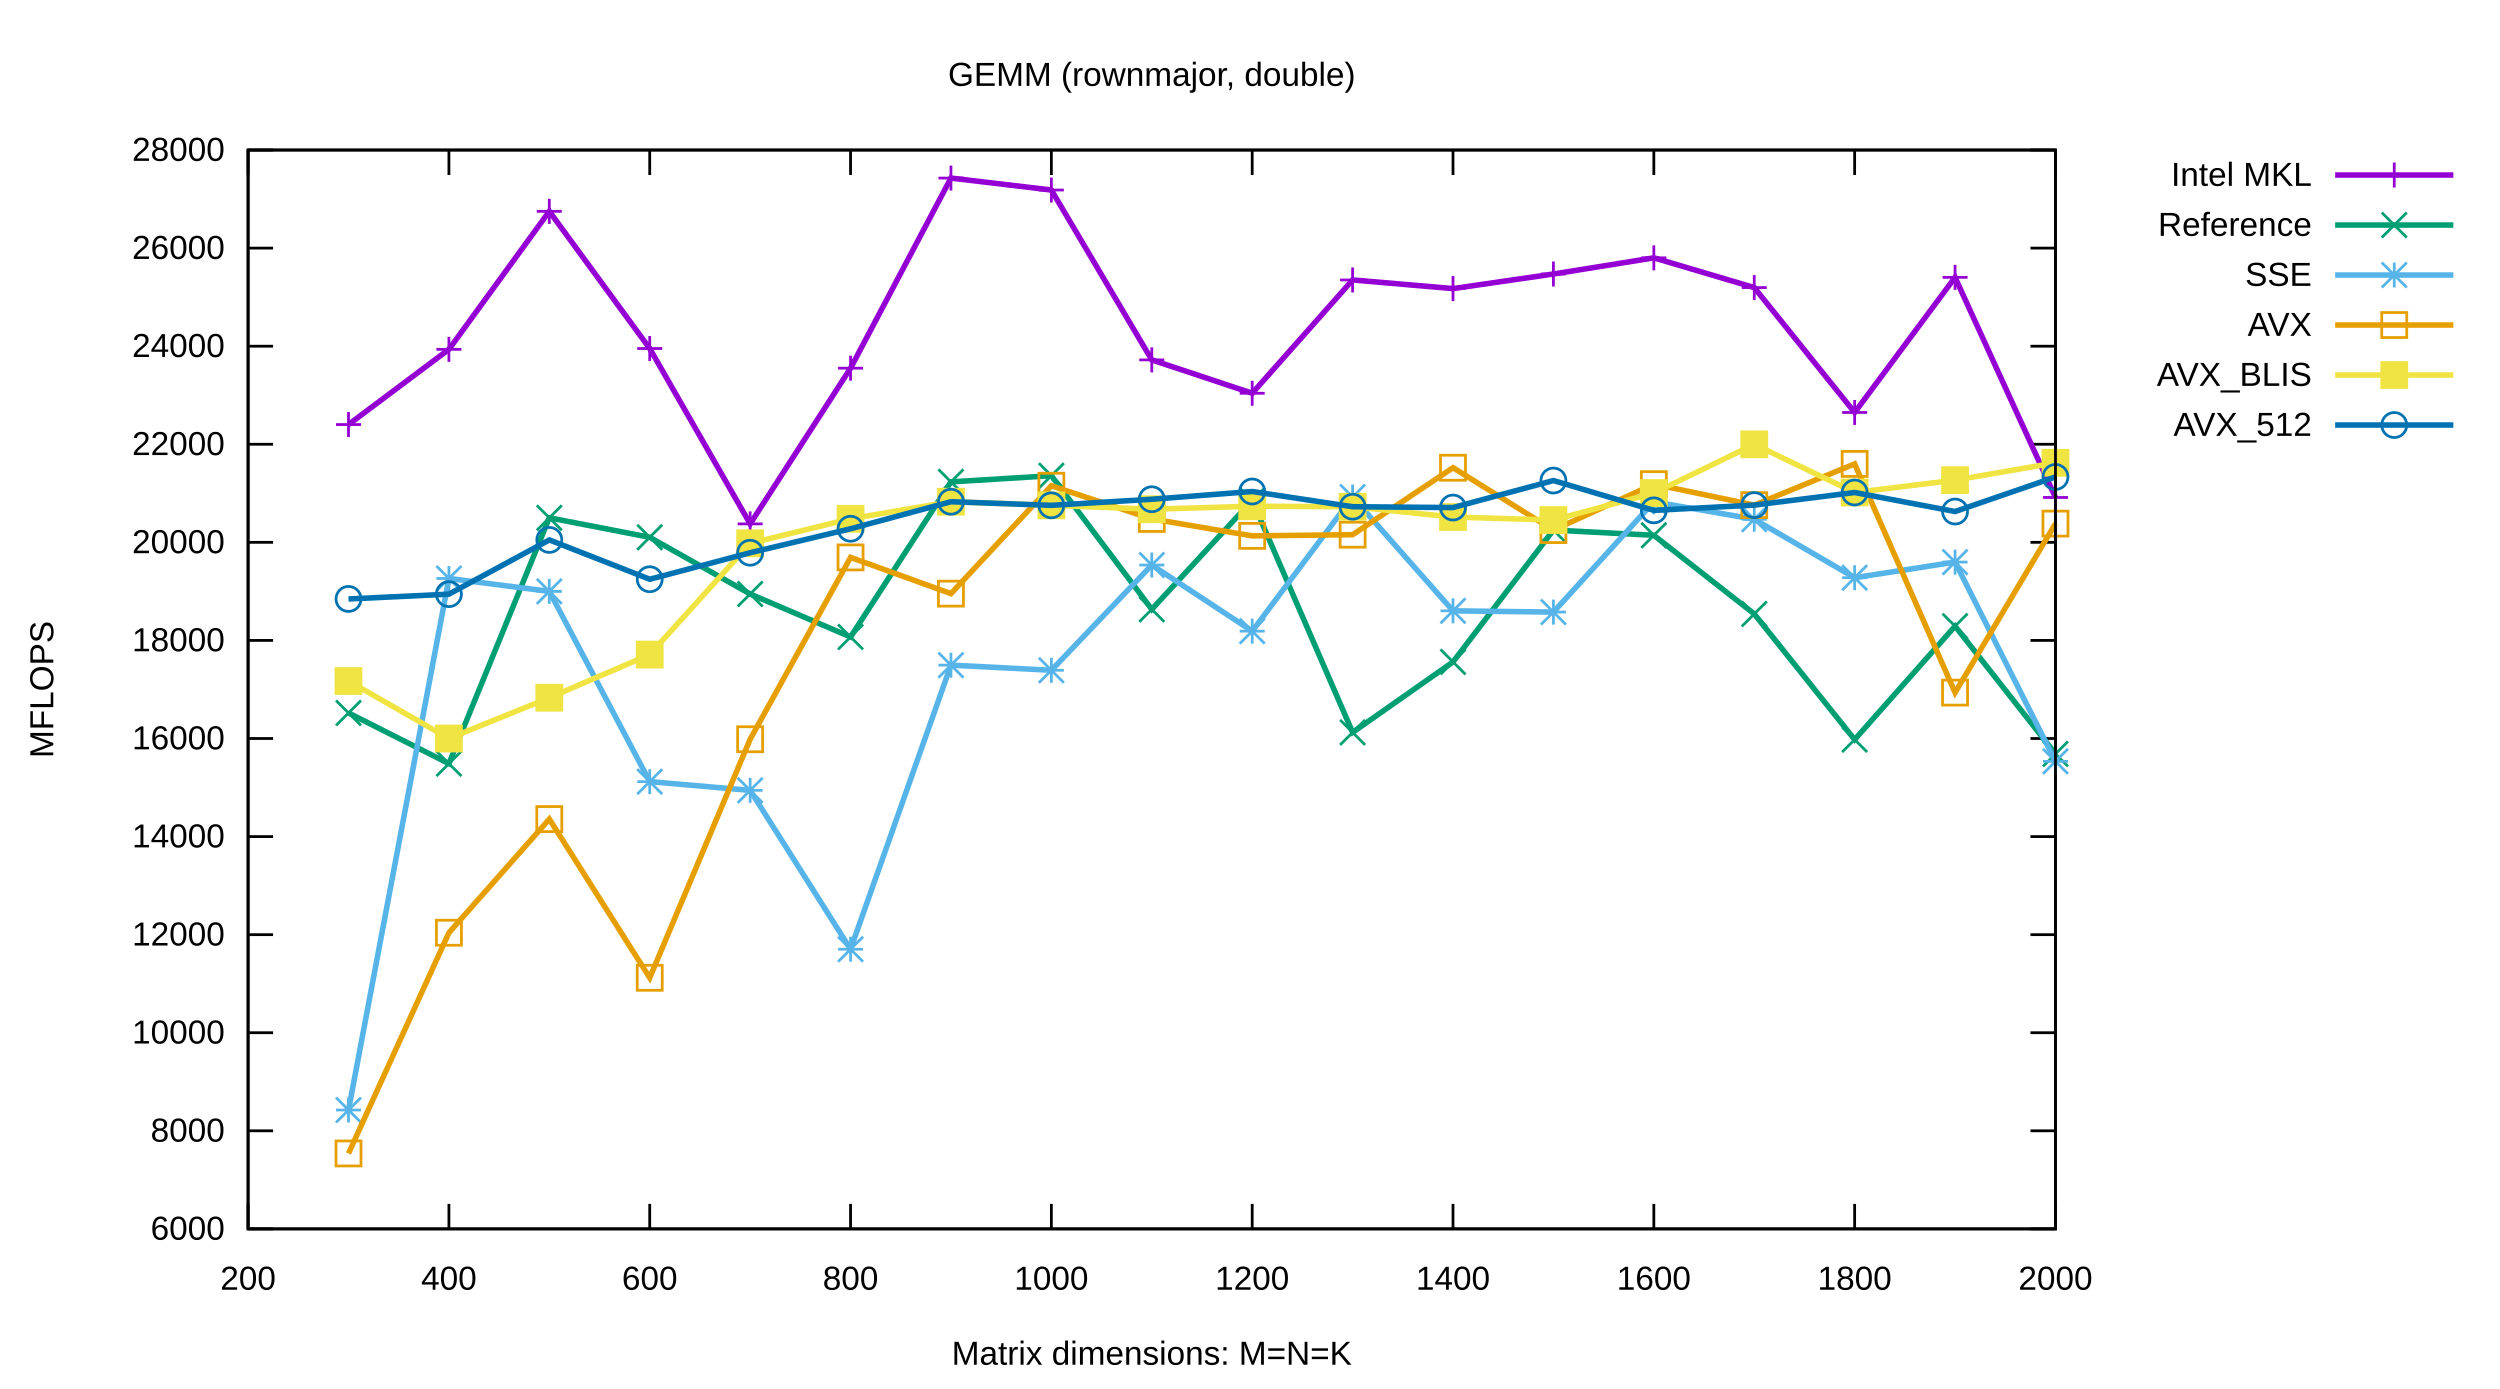
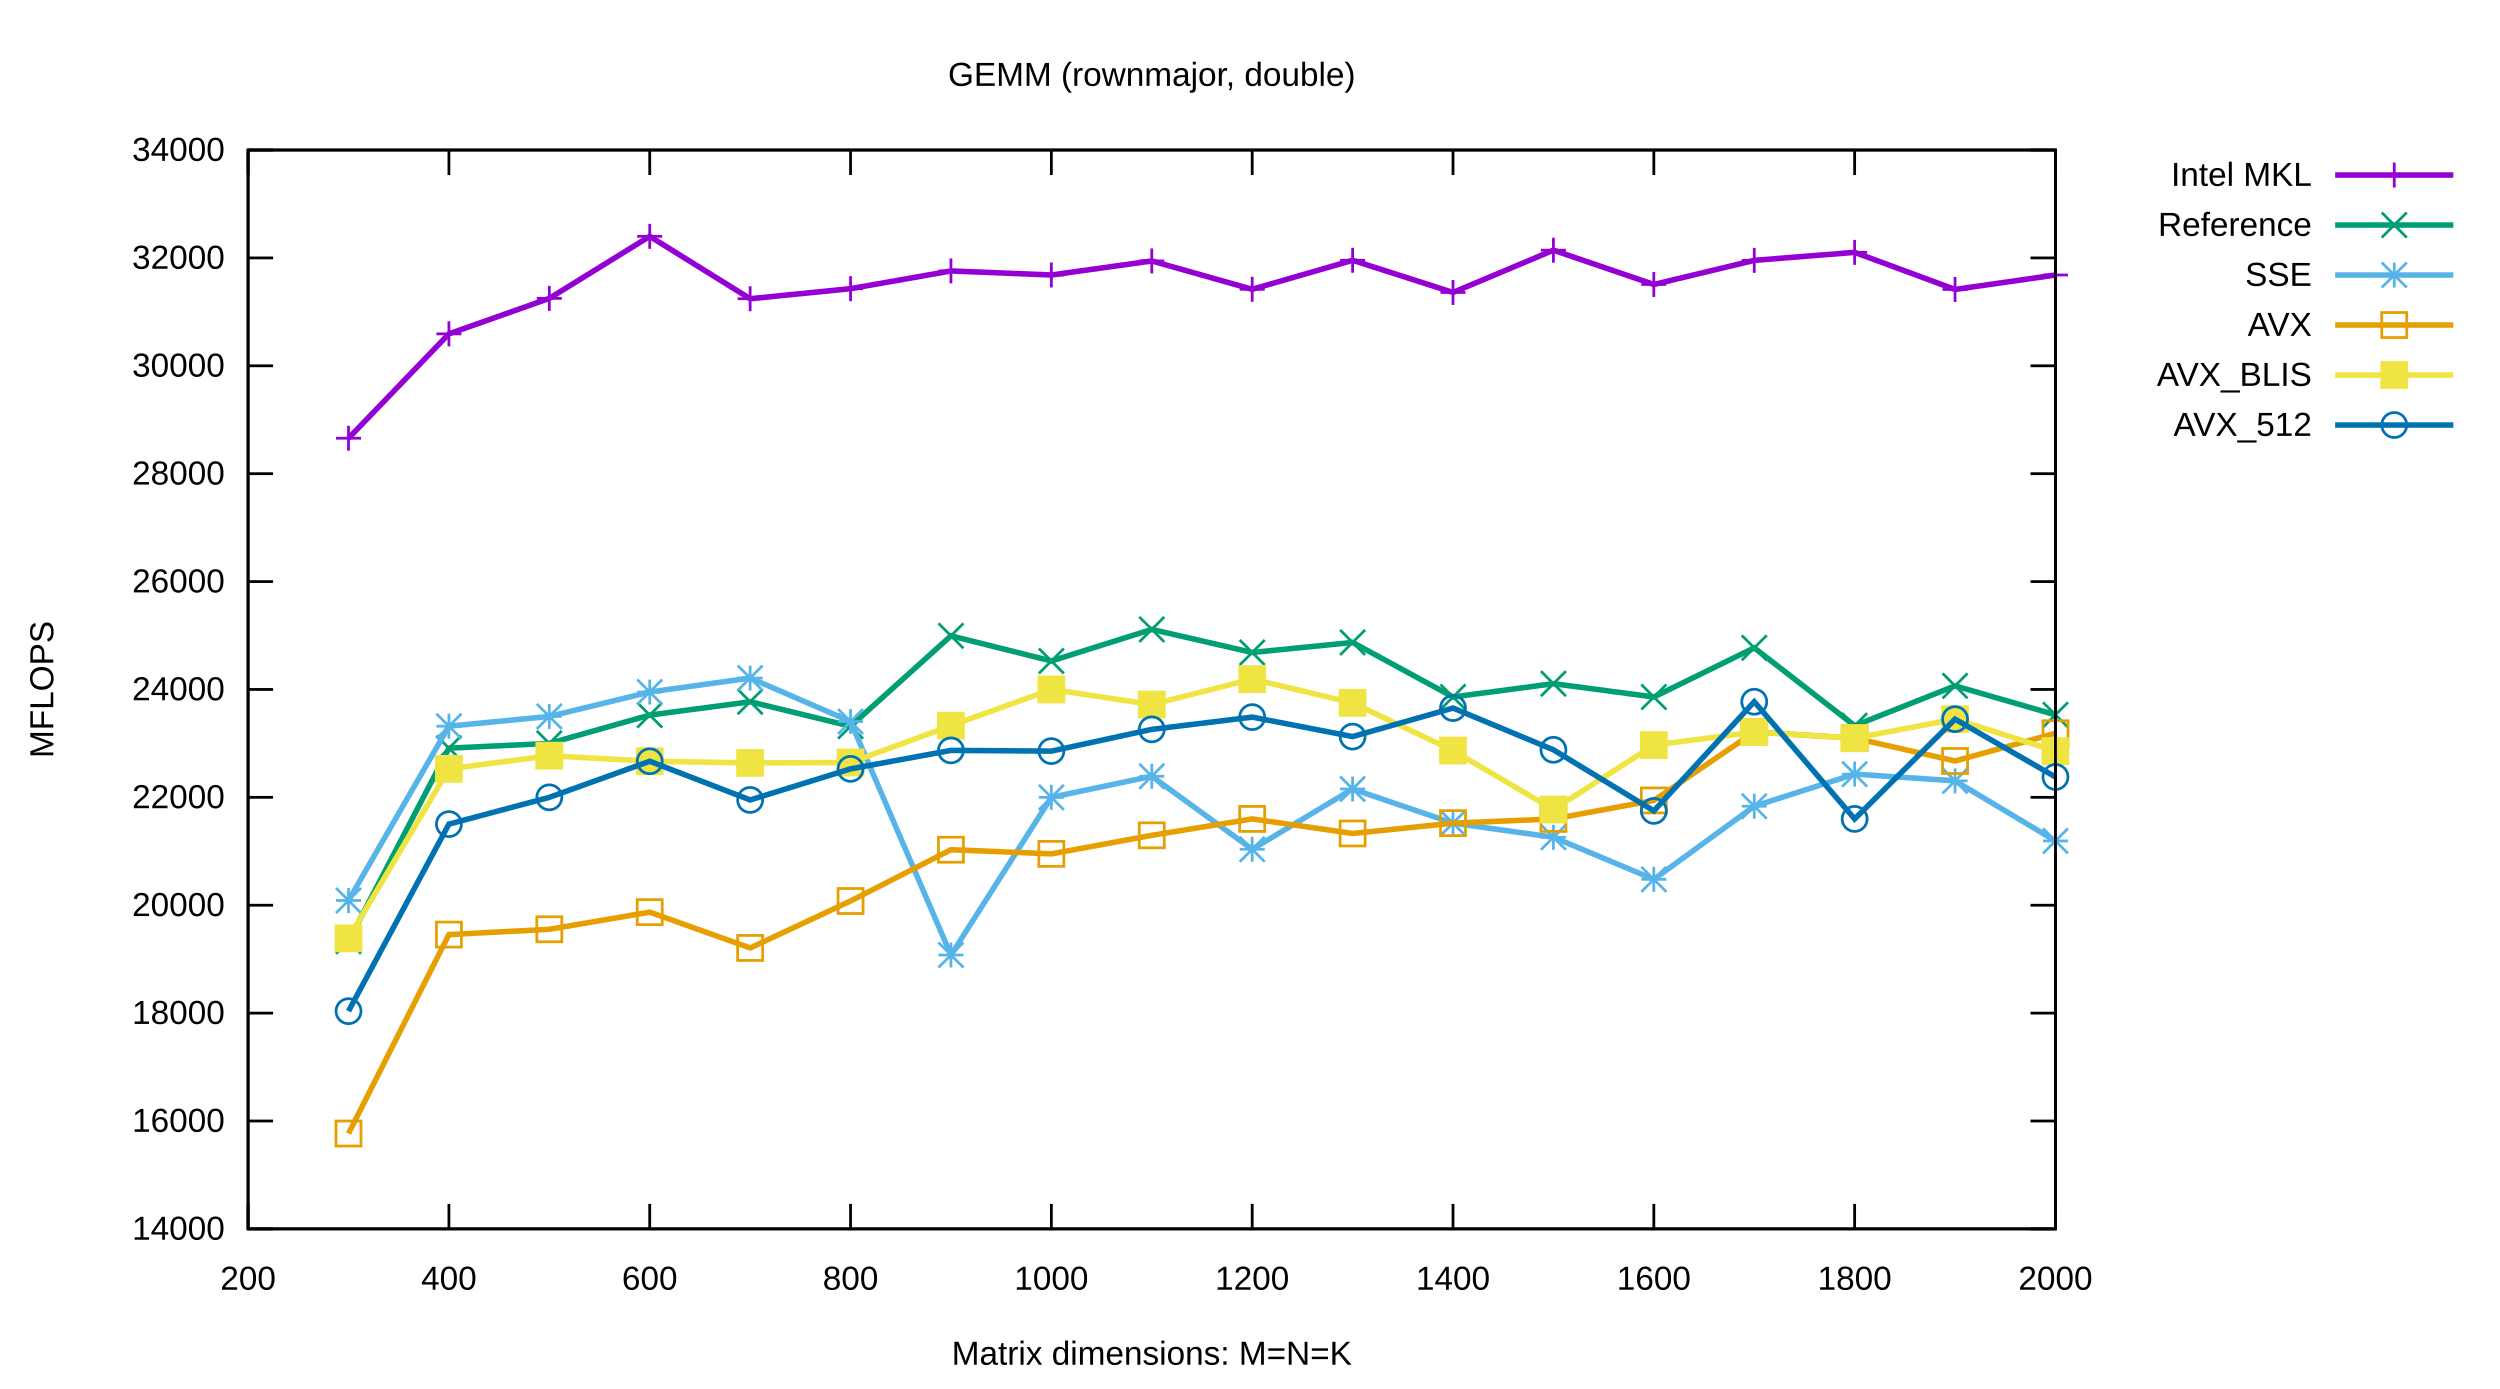
<svg xmlns="http://www.w3.org/2000/svg" xmlns:xlink="http://www.w3.org/1999/xlink" width="900" height="500" viewBox="0 0 900 500">
  <g id="gnuplot_canvas">
    <rect x="0" y="0" width="900" height="500" fill="none" />
    <defs>
      <circle id="gpDot" r="0.5" stroke-width="0.5" stroke="currentColor" />
      <path id="gpPt0" stroke-width="0.222" stroke="currentColor" d="M-1,0 h2 M0,-1 v2" />
      <path id="gpPt1" stroke-width="0.222" stroke="currentColor" d="M-1,-1 L1,1 M1,-1 L-1,1" />
      <path id="gpPt2" stroke-width="0.222" stroke="currentColor" d="M-1,0 L1,0 M0,-1 L0,1 M-1,-1 L1,1 M-1,1 L1,-1" />
      <rect id="gpPt3" stroke-width="0.222" stroke="currentColor" x="-1" y="-1" width="2" height="2" />
      <rect id="gpPt4" stroke-width="0.222" stroke="currentColor" fill="currentColor" x="-1" y="-1" width="2" height="2" />
      <circle id="gpPt5" stroke-width="0.222" stroke="currentColor" cx="0" cy="0" r="1" />
      <use xlink:href="#gpPt5" id="gpPt6" fill="currentColor" stroke="none" />
      <path id="gpPt7" stroke-width="0.222" stroke="currentColor" d="M0,-1.33 L-1.33,0.67 L1.33,0.67 z" />
      <use xlink:href="#gpPt7" id="gpPt8" fill="currentColor" stroke="none" />
      <use xlink:href="#gpPt7" id="gpPt9" stroke="currentColor" transform="rotate(180)" />
      <use xlink:href="#gpPt9" id="gpPt10" fill="currentColor" stroke="none" />
      <use xlink:href="#gpPt3" id="gpPt11" stroke="currentColor" transform="rotate(45)" />
      <use xlink:href="#gpPt11" id="gpPt12" fill="currentColor" stroke="none" />
      <path id="gpPt13" stroke-width="0.222" stroke="currentColor" d="M0,1.330 L1.265,0.411 L0.782,-1.067 L-0.782,-1.076 L-1.265,0.411 z" />
      <use xlink:href="#gpPt13" id="gpPt14" fill="currentColor" stroke="none" />
      <filter id="textbox" filterUnits="objectBoundingBox" x="0" y="0" height="1" width="1">
        <feFlood flood-color="white" flood-opacity="1" result="bgnd" />
        <feComposite in="SourceGraphic" in2="bgnd" operator="atop" />
      </filter>
      <filter id="greybox" filterUnits="objectBoundingBox" x="0" y="0" height="1" width="1">
        <feFlood flood-color="lightgrey" flood-opacity="1" result="grey" />
        <feComposite in="SourceGraphic" in2="grey" operator="atop" />
      </filter>
    </defs>
    <g fill="none" color="white" stroke="currentColor" stroke-width="1.00" stroke-linecap="butt" stroke-linejoin="miter">
</g>
    <g fill="none" color="black" stroke="currentColor" stroke-width="1.00" stroke-linecap="butt" stroke-linejoin="miter">
      <path stroke="black" d="M89.31,442.40 L98.31,442.40 M739.97,442.40 L730.97,442.40  " />
      <g transform="translate(80.92,446.30)" stroke="none" fill="black" font-family="Arial" font-size="12.00" text-anchor="end">
-         <text> 6000</text>
-       </g>
-     </g>
-     <g fill="none" color="black" stroke="currentColor" stroke-width="1.00" stroke-linecap="butt" stroke-linejoin="miter">
-       <path stroke="black" d="M89.31,407.09 L98.31,407.09 M739.97,407.09 L730.97,407.09  " />
-       <g transform="translate(80.92,410.99)" stroke="none" fill="black" font-family="Arial" font-size="12.00" text-anchor="end">
-         <text> 8000</text>
-       </g>
-     </g>
-     <g fill="none" color="black" stroke="currentColor" stroke-width="1.00" stroke-linecap="butt" stroke-linejoin="miter">
-       <path stroke="black" d="M89.31,371.78 L98.31,371.78 M739.97,371.78 L730.97,371.78  " />
-       <g transform="translate(80.92,375.68)" stroke="none" fill="black" font-family="Arial" font-size="12.00" text-anchor="end">
-         <text> 10000</text>
-       </g>
-     </g>
-     <g fill="none" color="black" stroke="currentColor" stroke-width="1.00" stroke-linecap="butt" stroke-linejoin="miter">
-       <path stroke="black" d="M89.31,336.48 L98.31,336.48 M739.97,336.48 L730.97,336.48  " />
-       <g transform="translate(80.92,340.38)" stroke="none" fill="black" font-family="Arial" font-size="12.00" text-anchor="end">
-         <text> 12000</text>
-       </g>
-     </g>
-     <g fill="none" color="black" stroke="currentColor" stroke-width="1.00" stroke-linecap="butt" stroke-linejoin="miter">
-       <path stroke="black" d="M89.31,301.17 L98.31,301.17 M739.97,301.17 L730.97,301.17  " />
-       <g transform="translate(80.92,305.07)" stroke="none" fill="black" font-family="Arial" font-size="12.00" text-anchor="end">
        <text> 14000</text>
      </g>
    </g>
    <g fill="none" color="black" stroke="currentColor" stroke-width="1.00" stroke-linecap="butt" stroke-linejoin="miter">
-       <path stroke="black" d="M89.31,265.86 L98.31,265.86 M739.97,265.86 L730.97,265.86  " />
-       <g transform="translate(80.92,269.76)" stroke="none" fill="black" font-family="Arial" font-size="12.00" text-anchor="end">
+       <path stroke="black" d="M89.31,403.56 L98.31,403.56 M739.97,403.56 L730.97,403.56  " />
+       <g transform="translate(80.92,407.46)" stroke="none" fill="black" font-family="Arial" font-size="12.00" text-anchor="end">
        <text> 16000</text>
      </g>
    </g>
    <g fill="none" color="black" stroke="currentColor" stroke-width="1.00" stroke-linecap="butt" stroke-linejoin="miter">
-       <path stroke="black" d="M89.31,230.55 L98.31,230.55 M739.97,230.55 L730.97,230.55  " />
-       <g transform="translate(80.92,234.45)" stroke="none" fill="black" font-family="Arial" font-size="12.00" text-anchor="end">
+       <path stroke="black" d="M89.31,364.72 L98.31,364.72 M739.97,364.72 L730.97,364.72  " />
+       <g transform="translate(80.92,368.62)" stroke="none" fill="black" font-family="Arial" font-size="12.00" text-anchor="end">
        <text> 18000</text>
      </g>
    </g>
    <g fill="none" color="black" stroke="currentColor" stroke-width="1.00" stroke-linecap="butt" stroke-linejoin="miter">
-       <path stroke="black" d="M89.31,195.24 L98.31,195.24 M739.97,195.24 L730.97,195.24  " />
-       <g transform="translate(80.92,199.14)" stroke="none" fill="black" font-family="Arial" font-size="12.00" text-anchor="end">
+       <path stroke="black" d="M89.31,325.88 L98.31,325.88 M739.97,325.88 L730.97,325.88  " />
+       <g transform="translate(80.92,329.78)" stroke="none" fill="black" font-family="Arial" font-size="12.00" text-anchor="end">
        <text> 20000</text>
      </g>
    </g>
    <g fill="none" color="black" stroke="currentColor" stroke-width="1.00" stroke-linecap="butt" stroke-linejoin="miter">
-       <path stroke="black" d="M89.31,159.93 L98.31,159.93 M739.97,159.93 L730.97,159.93  " />
-       <g transform="translate(80.92,163.83)" stroke="none" fill="black" font-family="Arial" font-size="12.00" text-anchor="end">
+       <path stroke="black" d="M89.31,287.04 L98.31,287.04 M739.97,287.04 L730.97,287.04  " />
+       <g transform="translate(80.92,290.94)" stroke="none" fill="black" font-family="Arial" font-size="12.00" text-anchor="end">
        <text> 22000</text>
      </g>
    </g>
    <g fill="none" color="black" stroke="currentColor" stroke-width="1.00" stroke-linecap="butt" stroke-linejoin="miter">
-       <path stroke="black" d="M89.31,124.63 L98.31,124.63 M739.97,124.63 L730.97,124.63  " />
-       <g transform="translate(80.92,128.53)" stroke="none" fill="black" font-family="Arial" font-size="12.00" text-anchor="end">
+       <path stroke="black" d="M89.31,248.20 L98.31,248.20 M739.97,248.20 L730.97,248.20  " />
+       <g transform="translate(80.92,252.10)" stroke="none" fill="black" font-family="Arial" font-size="12.00" text-anchor="end">
        <text> 24000</text>
      </g>
    </g>
    <g fill="none" color="black" stroke="currentColor" stroke-width="1.00" stroke-linecap="butt" stroke-linejoin="miter">
-       <path stroke="black" d="M89.31,89.32 L98.31,89.32 M739.97,89.32 L730.97,89.32  " />
-       <g transform="translate(80.92,93.22)" stroke="none" fill="black" font-family="Arial" font-size="12.00" text-anchor="end">
+       <path stroke="black" d="M89.31,209.37 L98.31,209.37 M739.97,209.37 L730.97,209.37  " />
+       <g transform="translate(80.92,213.27)" stroke="none" fill="black" font-family="Arial" font-size="12.00" text-anchor="end">
        <text> 26000</text>
+       </g>
+     </g>
+     <g fill="none" color="black" stroke="currentColor" stroke-width="1.00" stroke-linecap="butt" stroke-linejoin="miter">
+       <path stroke="black" d="M89.31,170.53 L98.31,170.53 M739.97,170.53 L730.97,170.53  " />
+       <g transform="translate(80.92,174.43)" stroke="none" fill="black" font-family="Arial" font-size="12.00" text-anchor="end">
+         <text> 28000</text>
+       </g>
+     </g>
+     <g fill="none" color="black" stroke="currentColor" stroke-width="1.00" stroke-linecap="butt" stroke-linejoin="miter">
+       <path stroke="black" d="M89.31,131.69 L98.31,131.69 M739.97,131.69 L730.97,131.69  " />
+       <g transform="translate(80.92,135.59)" stroke="none" fill="black" font-family="Arial" font-size="12.00" text-anchor="end">
+         <text> 30000</text>
+       </g>
+     </g>
+     <g fill="none" color="black" stroke="currentColor" stroke-width="1.00" stroke-linecap="butt" stroke-linejoin="miter">
+       <path stroke="black" d="M89.31,92.85 L98.31,92.85 M739.97,92.85 L730.97,92.85  " />
+       <g transform="translate(80.92,96.75)" stroke="none" fill="black" font-family="Arial" font-size="12.00" text-anchor="end">
+         <text> 32000</text>
      </g>
    </g>
    <g fill="none" color="black" stroke="currentColor" stroke-width="1.00" stroke-linecap="butt" stroke-linejoin="miter">
      <path stroke="black" d="M89.31,54.01 L98.31,54.01 M739.97,54.01 L730.97,54.01  " />
      <g transform="translate(80.92,57.91)" stroke="none" fill="black" font-family="Arial" font-size="12.00" text-anchor="end">
-         <text> 28000</text>
+         <text> 34000</text>
      </g>
    </g>
    <g fill="none" color="black" stroke="currentColor" stroke-width="1.00" stroke-linecap="butt" stroke-linejoin="miter">
      <path stroke="black" d="M89.31,442.40 L89.31,433.40 M89.31,54.01 L89.31,63.01  " />
      <g transform="translate(89.31,464.30)" stroke="none" fill="black" font-family="Arial" font-size="12.00" text-anchor="middle">
        <text> 200</text>
      </g>
    </g>
    <g fill="none" color="black" stroke="currentColor" stroke-width="1.00" stroke-linecap="butt" stroke-linejoin="miter">
      <path stroke="black" d="M161.61,442.40 L161.61,433.40 M161.61,54.01 L161.61,63.01  " />
      <g transform="translate(161.61,464.30)" stroke="none" fill="black" font-family="Arial" font-size="12.00" text-anchor="middle">
        <text> 400</text>
      </g>
    </g>
    <g fill="none" color="black" stroke="currentColor" stroke-width="1.00" stroke-linecap="butt" stroke-linejoin="miter">
      <path stroke="black" d="M233.90,442.40 L233.90,433.40 M233.90,54.01 L233.90,63.01  " />
      <g transform="translate(233.90,464.30)" stroke="none" fill="black" font-family="Arial" font-size="12.00" text-anchor="middle">
        <text> 600</text>
      </g>
    </g>
    <g fill="none" color="black" stroke="currentColor" stroke-width="1.00" stroke-linecap="butt" stroke-linejoin="miter">
      <path stroke="black" d="M306.20,442.40 L306.20,433.40 M306.20,54.01 L306.20,63.01  " />
      <g transform="translate(306.20,464.30)" stroke="none" fill="black" font-family="Arial" font-size="12.00" text-anchor="middle">
        <text> 800</text>
      </g>
    </g>
    <g fill="none" color="black" stroke="currentColor" stroke-width="1.00" stroke-linecap="butt" stroke-linejoin="miter">
      <path stroke="black" d="M378.49,442.40 L378.49,433.40 M378.49,54.01 L378.49,63.01  " />
      <g transform="translate(378.49,464.30)" stroke="none" fill="black" font-family="Arial" font-size="12.00" text-anchor="middle">
        <text> 1000</text>
      </g>
    </g>
    <g fill="none" color="black" stroke="currentColor" stroke-width="1.00" stroke-linecap="butt" stroke-linejoin="miter">
      <path stroke="black" d="M450.79,442.40 L450.79,433.40 M450.79,54.01 L450.79,63.01  " />
      <g transform="translate(450.79,464.30)" stroke="none" fill="black" font-family="Arial" font-size="12.00" text-anchor="middle">
        <text> 1200</text>
      </g>
    </g>
    <g fill="none" color="black" stroke="currentColor" stroke-width="1.00" stroke-linecap="butt" stroke-linejoin="miter">
      <path stroke="black" d="M523.08,442.40 L523.08,433.40 M523.08,54.01 L523.08,63.01  " />
      <g transform="translate(523.08,464.30)" stroke="none" fill="black" font-family="Arial" font-size="12.00" text-anchor="middle">
        <text> 1400</text>
      </g>
    </g>
    <g fill="none" color="black" stroke="currentColor" stroke-width="1.00" stroke-linecap="butt" stroke-linejoin="miter">
      <path stroke="black" d="M595.38,442.40 L595.38,433.40 M595.38,54.01 L595.38,63.01  " />
      <g transform="translate(595.38,464.30)" stroke="none" fill="black" font-family="Arial" font-size="12.00" text-anchor="middle">
        <text> 1600</text>
      </g>
    </g>
    <g fill="none" color="black" stroke="currentColor" stroke-width="1.00" stroke-linecap="butt" stroke-linejoin="miter">
      <path stroke="black" d="M667.67,442.40 L667.67,433.40 M667.67,54.01 L667.67,63.01  " />
      <g transform="translate(667.67,464.30)" stroke="none" fill="black" font-family="Arial" font-size="12.00" text-anchor="middle">
        <text> 1800</text>
      </g>
    </g>
    <g fill="none" color="black" stroke="currentColor" stroke-width="1.00" stroke-linecap="butt" stroke-linejoin="miter">
      <path stroke="black" d="M739.97,442.40 L739.97,433.40 M739.97,54.01 L739.97,63.01  " />
      <g transform="translate(739.97,464.30)" stroke="none" fill="black" font-family="Arial" font-size="12.00" text-anchor="middle">
        <text> 2000</text>
      </g>
    </g>
    <g fill="none" color="black" stroke="currentColor" stroke-width="1.00" stroke-linecap="butt" stroke-linejoin="miter">
</g>
    <g fill="none" color="black" stroke="currentColor" stroke-width="1.00" stroke-linecap="butt" stroke-linejoin="miter">
      <path stroke="black" d="M89.31,54.01 L89.31,442.40 L739.97,442.40 L739.97,54.01 L89.31,54.01 Z  " />
    </g>
    <g fill="none" color="black" stroke="currentColor" stroke-width="1.00" stroke-linecap="butt" stroke-linejoin="miter">
      <g transform="translate(19.18,248.21) rotate(270)" stroke="none" fill="black" font-family="Arial" font-size="12.00" text-anchor="middle">
        <text>MFLOPS</text>
      </g>
    </g>
    <g fill="none" color="black" stroke="currentColor" stroke-width="1.00" stroke-linecap="butt" stroke-linejoin="miter">
      <g transform="translate(414.64,491.30)" stroke="none" fill="black" font-family="Arial" font-size="12.00" text-anchor="middle">
        <text>Matrix dimensions: M=N=K</text>
      </g>
    </g>
    <g fill="none" color="black" stroke="currentColor" stroke-width="1.00" stroke-linecap="butt" stroke-linejoin="miter">
</g>
    <g id="gnuplot_plot_1">
      <g fill="none" color="white" stroke="currentColor" stroke-width="2.00" stroke-linecap="butt" stroke-linejoin="miter">
</g>
      <g fill="none" color="black" stroke="currentColor" stroke-width="2.00" stroke-linecap="butt" stroke-linejoin="miter">
        <g transform="translate(832.26,66.91)" stroke="none" fill="black" font-family="Arial" font-size="12.00" text-anchor="end">
          <text>Intel MKL</text>
        </g>
      </g>
      <g fill="none" color="black" stroke="currentColor" stroke-width="2.00" stroke-linecap="butt" stroke-linejoin="miter">
-         <path stroke="rgb(148,   0, 211)" d="M840.65,63.01 L883.21,63.01 M125.46,152.84 L161.61,125.76 L197.75,76.08 L233.90,125.47 L270.05,188.60 L306.20,132.54   L342.34,64.11 L378.49,68.41 L414.64,129.56 L450.79,141.57 L486.94,100.79 L523.08,103.89 L559.23,98.64 L595.38,92.82   L631.53,103.53 L667.67,148.49 L703.82,99.85 L739.97,179.09  " />
-         <use xlink:href="#gpPt0" transform="translate(125.46,152.84) scale(4.50)" color="rgb(148,   0, 211)" />
-         <use xlink:href="#gpPt0" transform="translate(161.61,125.76) scale(4.50)" color="rgb(148,   0, 211)" />
-         <use xlink:href="#gpPt0" transform="translate(197.75,76.08) scale(4.50)" color="rgb(148,   0, 211)" />
-         <use xlink:href="#gpPt0" transform="translate(233.90,125.47) scale(4.50)" color="rgb(148,   0, 211)" />
-         <use xlink:href="#gpPt0" transform="translate(270.05,188.60) scale(4.50)" color="rgb(148,   0, 211)" />
-         <use xlink:href="#gpPt0" transform="translate(306.20,132.54) scale(4.50)" color="rgb(148,   0, 211)" />
-         <use xlink:href="#gpPt0" transform="translate(342.34,64.11) scale(4.50)" color="rgb(148,   0, 211)" />
-         <use xlink:href="#gpPt0" transform="translate(378.49,68.41) scale(4.50)" color="rgb(148,   0, 211)" />
-         <use xlink:href="#gpPt0" transform="translate(414.64,129.56) scale(4.50)" color="rgb(148,   0, 211)" />
-         <use xlink:href="#gpPt0" transform="translate(450.79,141.57) scale(4.50)" color="rgb(148,   0, 211)" />
-         <use xlink:href="#gpPt0" transform="translate(486.94,100.79) scale(4.50)" color="rgb(148,   0, 211)" />
-         <use xlink:href="#gpPt0" transform="translate(523.08,103.89) scale(4.50)" color="rgb(148,   0, 211)" />
-         <use xlink:href="#gpPt0" transform="translate(559.23,98.64) scale(4.50)" color="rgb(148,   0, 211)" />
-         <use xlink:href="#gpPt0" transform="translate(595.38,92.82) scale(4.50)" color="rgb(148,   0, 211)" />
-         <use xlink:href="#gpPt0" transform="translate(631.53,103.53) scale(4.50)" color="rgb(148,   0, 211)" />
-         <use xlink:href="#gpPt0" transform="translate(667.67,148.49) scale(4.50)" color="rgb(148,   0, 211)" />
-         <use xlink:href="#gpPt0" transform="translate(703.82,99.85) scale(4.50)" color="rgb(148,   0, 211)" />
-         <use xlink:href="#gpPt0" transform="translate(739.97,179.09) scale(4.50)" color="rgb(148,   0, 211)" />
+         <path stroke="rgb(148,   0, 211)" d="M840.65,63.01 L883.21,63.01 M125.46,157.76 L161.61,120.19 L197.75,107.41 L233.90,85.08 L270.05,107.54 L306.20,103.92   L342.34,97.54 L378.49,99.00 L414.64,93.94 L450.79,104.15 L486.94,93.70 L523.08,105.28 L559.23,90.07 L595.38,102.41   L631.53,93.73 L667.67,90.85 L703.82,104.20 L739.97,99.00  " />
+         <use xlink:href="#gpPt0" transform="translate(125.46,157.76) scale(4.50)" color="rgb(148,   0, 211)" />
+         <use xlink:href="#gpPt0" transform="translate(161.61,120.19) scale(4.50)" color="rgb(148,   0, 211)" />
+         <use xlink:href="#gpPt0" transform="translate(197.75,107.41) scale(4.50)" color="rgb(148,   0, 211)" />
+         <use xlink:href="#gpPt0" transform="translate(233.90,85.08) scale(4.50)" color="rgb(148,   0, 211)" />
+         <use xlink:href="#gpPt0" transform="translate(270.05,107.54) scale(4.50)" color="rgb(148,   0, 211)" />
+         <use xlink:href="#gpPt0" transform="translate(306.20,103.92) scale(4.50)" color="rgb(148,   0, 211)" />
+         <use xlink:href="#gpPt0" transform="translate(342.34,97.54) scale(4.50)" color="rgb(148,   0, 211)" />
+         <use xlink:href="#gpPt0" transform="translate(378.49,99.00) scale(4.50)" color="rgb(148,   0, 211)" />
+         <use xlink:href="#gpPt0" transform="translate(414.64,93.94) scale(4.50)" color="rgb(148,   0, 211)" />
+         <use xlink:href="#gpPt0" transform="translate(450.79,104.15) scale(4.50)" color="rgb(148,   0, 211)" />
+         <use xlink:href="#gpPt0" transform="translate(486.94,93.70) scale(4.50)" color="rgb(148,   0, 211)" />
+         <use xlink:href="#gpPt0" transform="translate(523.08,105.28) scale(4.50)" color="rgb(148,   0, 211)" />
+         <use xlink:href="#gpPt0" transform="translate(559.23,90.07) scale(4.50)" color="rgb(148,   0, 211)" />
+         <use xlink:href="#gpPt0" transform="translate(595.38,102.41) scale(4.50)" color="rgb(148,   0, 211)" />
+         <use xlink:href="#gpPt0" transform="translate(631.53,93.73) scale(4.50)" color="rgb(148,   0, 211)" />
+         <use xlink:href="#gpPt0" transform="translate(667.67,90.85) scale(4.50)" color="rgb(148,   0, 211)" />
+         <use xlink:href="#gpPt0" transform="translate(703.82,104.20) scale(4.50)" color="rgb(148,   0, 211)" />
+         <use xlink:href="#gpPt0" transform="translate(739.97,99.00) scale(4.50)" color="rgb(148,   0, 211)" />
        <use xlink:href="#gpPt0" transform="translate(861.93,63.01) scale(4.50)" color="rgb(148,   0, 211)" />
      </g>
    </g>
    <g id="gnuplot_plot_2">
      <g fill="none" color="black" stroke="currentColor" stroke-width="2.00" stroke-linecap="butt" stroke-linejoin="miter">
        <g transform="translate(832.26,84.91)" stroke="none" fill="black" font-family="Arial" font-size="12.00" text-anchor="end">
          <text>Reference</text>
        </g>
      </g>
      <g fill="none" color="black" stroke="currentColor" stroke-width="2.00" stroke-linecap="butt" stroke-linejoin="miter">
-         <path stroke="rgb(  0, 158, 115)" d="M840.65,81.01 L883.21,81.01 M125.46,256.67 L161.61,274.90 L197.75,186.42 L233.90,193.42 L270.05,213.84 L306.20,229.30   L342.34,173.48 L378.49,171.25 L414.64,219.36 L450.79,180.15 L486.94,263.66 L523.08,238.29 L559.23,190.83 L595.38,192.70   L631.53,221.02 L667.67,266.25 L703.82,225.42 L739.97,271.40  " />
-         <use xlink:href="#gpPt1" transform="translate(125.46,256.67) scale(4.50)" color="rgb(  0, 158, 115)" />
-         <use xlink:href="#gpPt1" transform="translate(161.61,274.90) scale(4.50)" color="rgb(  0, 158, 115)" />
-         <use xlink:href="#gpPt1" transform="translate(197.75,186.42) scale(4.50)" color="rgb(  0, 158, 115)" />
-         <use xlink:href="#gpPt1" transform="translate(233.90,193.42) scale(4.50)" color="rgb(  0, 158, 115)" />
-         <use xlink:href="#gpPt1" transform="translate(270.05,213.84) scale(4.50)" color="rgb(  0, 158, 115)" />
-         <use xlink:href="#gpPt1" transform="translate(306.20,229.30) scale(4.50)" color="rgb(  0, 158, 115)" />
-         <use xlink:href="#gpPt1" transform="translate(342.34,173.48) scale(4.50)" color="rgb(  0, 158, 115)" />
-         <use xlink:href="#gpPt1" transform="translate(378.49,171.25) scale(4.50)" color="rgb(  0, 158, 115)" />
-         <use xlink:href="#gpPt1" transform="translate(414.64,219.36) scale(4.50)" color="rgb(  0, 158, 115)" />
-         <use xlink:href="#gpPt1" transform="translate(450.79,180.15) scale(4.50)" color="rgb(  0, 158, 115)" />
-         <use xlink:href="#gpPt1" transform="translate(486.94,263.66) scale(4.50)" color="rgb(  0, 158, 115)" />
-         <use xlink:href="#gpPt1" transform="translate(523.08,238.29) scale(4.50)" color="rgb(  0, 158, 115)" />
-         <use xlink:href="#gpPt1" transform="translate(559.23,190.83) scale(4.50)" color="rgb(  0, 158, 115)" />
-         <use xlink:href="#gpPt1" transform="translate(595.38,192.70) scale(4.50)" color="rgb(  0, 158, 115)" />
-         <use xlink:href="#gpPt1" transform="translate(631.53,221.02) scale(4.50)" color="rgb(  0, 158, 115)" />
-         <use xlink:href="#gpPt1" transform="translate(667.67,266.25) scale(4.50)" color="rgb(  0, 158, 115)" />
-         <use xlink:href="#gpPt1" transform="translate(703.82,225.42) scale(4.50)" color="rgb(  0, 158, 115)" />
-         <use xlink:href="#gpPt1" transform="translate(739.97,271.40) scale(4.50)" color="rgb(  0, 158, 115)" />
+         <path stroke="rgb(  0, 158, 115)" d="M840.65,81.01 L883.21,81.01 M125.46,338.86 L161.61,269.33 L197.75,267.62 L233.90,257.43 L270.05,252.63 L306.20,261.43   L342.34,228.90 L378.49,237.95 L414.64,226.59 L450.79,234.89 L486.94,231.28 L523.08,250.91 L559.23,246.12 L595.38,250.92   L631.53,233.22 L667.67,261.25 L703.82,246.91 L739.97,257.34  " />
+         <use xlink:href="#gpPt1" transform="translate(125.46,338.86) scale(4.50)" color="rgb(  0, 158, 115)" />
+         <use xlink:href="#gpPt1" transform="translate(161.61,269.33) scale(4.50)" color="rgb(  0, 158, 115)" />
+         <use xlink:href="#gpPt1" transform="translate(197.75,267.62) scale(4.50)" color="rgb(  0, 158, 115)" />
+         <use xlink:href="#gpPt1" transform="translate(233.90,257.43) scale(4.50)" color="rgb(  0, 158, 115)" />
+         <use xlink:href="#gpPt1" transform="translate(270.05,252.63) scale(4.50)" color="rgb(  0, 158, 115)" />
+         <use xlink:href="#gpPt1" transform="translate(306.20,261.43) scale(4.50)" color="rgb(  0, 158, 115)" />
+         <use xlink:href="#gpPt1" transform="translate(342.34,228.90) scale(4.50)" color="rgb(  0, 158, 115)" />
+         <use xlink:href="#gpPt1" transform="translate(378.49,237.95) scale(4.50)" color="rgb(  0, 158, 115)" />
+         <use xlink:href="#gpPt1" transform="translate(414.64,226.59) scale(4.50)" color="rgb(  0, 158, 115)" />
+         <use xlink:href="#gpPt1" transform="translate(450.79,234.89) scale(4.50)" color="rgb(  0, 158, 115)" />
+         <use xlink:href="#gpPt1" transform="translate(486.94,231.28) scale(4.50)" color="rgb(  0, 158, 115)" />
+         <use xlink:href="#gpPt1" transform="translate(523.08,250.91) scale(4.50)" color="rgb(  0, 158, 115)" />
+         <use xlink:href="#gpPt1" transform="translate(559.23,246.12) scale(4.50)" color="rgb(  0, 158, 115)" />
+         <use xlink:href="#gpPt1" transform="translate(595.38,250.92) scale(4.50)" color="rgb(  0, 158, 115)" />
+         <use xlink:href="#gpPt1" transform="translate(631.53,233.22) scale(4.50)" color="rgb(  0, 158, 115)" />
+         <use xlink:href="#gpPt1" transform="translate(667.67,261.25) scale(4.50)" color="rgb(  0, 158, 115)" />
+         <use xlink:href="#gpPt1" transform="translate(703.82,246.91) scale(4.50)" color="rgb(  0, 158, 115)" />
+         <use xlink:href="#gpPt1" transform="translate(739.97,257.34) scale(4.50)" color="rgb(  0, 158, 115)" />
        <use xlink:href="#gpPt1" transform="translate(861.93,81.01) scale(4.50)" color="rgb(  0, 158, 115)" />
      </g>
    </g>
    <g id="gnuplot_plot_3">
      <g fill="none" color="black" stroke="currentColor" stroke-width="2.00" stroke-linecap="butt" stroke-linejoin="miter">
        <g transform="translate(832.26,102.91)" stroke="none" fill="black" font-family="Arial" font-size="12.00" text-anchor="end">
          <text>SSE</text>
        </g>
      </g>
      <g fill="none" color="black" stroke="currentColor" stroke-width="2.00" stroke-linecap="butt" stroke-linejoin="miter">
-         <path stroke="rgb( 86, 180, 233)" d="M840.65,99.01 L883.21,99.01 M125.46,399.61 L161.61,208.25 L197.75,212.90 L233.90,281.39 L270.05,284.53 L306.20,341.72   L342.34,239.45 L378.49,241.30 L414.64,203.41 L450.79,227.21 L486.94,178.93 L523.08,219.90 L559.23,220.35 L595.38,180.64   L631.53,186.93 L667.67,207.97 L703.82,202.35 L739.97,274.09  " />
-         <use xlink:href="#gpPt2" transform="translate(125.46,399.61) scale(4.50)" color="rgb( 86, 180, 233)" />
-         <use xlink:href="#gpPt2" transform="translate(161.61,208.25) scale(4.50)" color="rgb( 86, 180, 233)" />
-         <use xlink:href="#gpPt2" transform="translate(197.75,212.90) scale(4.50)" color="rgb( 86, 180, 233)" />
-         <use xlink:href="#gpPt2" transform="translate(233.90,281.39) scale(4.50)" color="rgb( 86, 180, 233)" />
-         <use xlink:href="#gpPt2" transform="translate(270.05,284.53) scale(4.50)" color="rgb( 86, 180, 233)" />
-         <use xlink:href="#gpPt2" transform="translate(306.20,341.72) scale(4.50)" color="rgb( 86, 180, 233)" />
-         <use xlink:href="#gpPt2" transform="translate(342.34,239.45) scale(4.50)" color="rgb( 86, 180, 233)" />
-         <use xlink:href="#gpPt2" transform="translate(378.49,241.30) scale(4.50)" color="rgb( 86, 180, 233)" />
-         <use xlink:href="#gpPt2" transform="translate(414.64,203.41) scale(4.50)" color="rgb( 86, 180, 233)" />
-         <use xlink:href="#gpPt2" transform="translate(450.79,227.21) scale(4.50)" color="rgb( 86, 180, 233)" />
-         <use xlink:href="#gpPt2" transform="translate(486.94,178.93) scale(4.50)" color="rgb( 86, 180, 233)" />
-         <use xlink:href="#gpPt2" transform="translate(523.08,219.90) scale(4.50)" color="rgb( 86, 180, 233)" />
-         <use xlink:href="#gpPt2" transform="translate(559.23,220.35) scale(4.50)" color="rgb( 86, 180, 233)" />
-         <use xlink:href="#gpPt2" transform="translate(595.38,180.64) scale(4.50)" color="rgb( 86, 180, 233)" />
-         <use xlink:href="#gpPt2" transform="translate(631.53,186.93) scale(4.50)" color="rgb( 86, 180, 233)" />
-         <use xlink:href="#gpPt2" transform="translate(667.67,207.97) scale(4.50)" color="rgb( 86, 180, 233)" />
-         <use xlink:href="#gpPt2" transform="translate(703.82,202.35) scale(4.50)" color="rgb( 86, 180, 233)" />
-         <use xlink:href="#gpPt2" transform="translate(739.97,274.09) scale(4.50)" color="rgb( 86, 180, 233)" />
+         <path stroke="rgb( 86, 180, 233)" d="M840.65,99.01 L883.21,99.01 M125.46,324.17 L161.61,261.43 L197.75,257.91 L233.90,249.13 L270.05,244.09 L306.20,259.75   L342.34,343.81 L378.49,287.04 L414.64,279.46 L450.79,305.75 L486.94,284.04 L523.08,296.33 L559.23,301.42 L595.38,316.56   L631.53,290.24 L667.67,278.68 L703.82,281.11 L739.97,302.73  " />
+         <use xlink:href="#gpPt2" transform="translate(125.46,324.17) scale(4.50)" color="rgb( 86, 180, 233)" />
+         <use xlink:href="#gpPt2" transform="translate(161.61,261.43) scale(4.50)" color="rgb( 86, 180, 233)" />
+         <use xlink:href="#gpPt2" transform="translate(197.75,257.91) scale(4.50)" color="rgb( 86, 180, 233)" />
+         <use xlink:href="#gpPt2" transform="translate(233.90,249.13) scale(4.50)" color="rgb( 86, 180, 233)" />
+         <use xlink:href="#gpPt2" transform="translate(270.05,244.09) scale(4.50)" color="rgb( 86, 180, 233)" />
+         <use xlink:href="#gpPt2" transform="translate(306.20,259.75) scale(4.50)" color="rgb( 86, 180, 233)" />
+         <use xlink:href="#gpPt2" transform="translate(342.34,343.81) scale(4.50)" color="rgb( 86, 180, 233)" />
+         <use xlink:href="#gpPt2" transform="translate(378.49,287.04) scale(4.50)" color="rgb( 86, 180, 233)" />
+         <use xlink:href="#gpPt2" transform="translate(414.64,279.46) scale(4.50)" color="rgb( 86, 180, 233)" />
+         <use xlink:href="#gpPt2" transform="translate(450.79,305.75) scale(4.50)" color="rgb( 86, 180, 233)" />
+         <use xlink:href="#gpPt2" transform="translate(486.94,284.04) scale(4.50)" color="rgb( 86, 180, 233)" />
+         <use xlink:href="#gpPt2" transform="translate(523.08,296.33) scale(4.50)" color="rgb( 86, 180, 233)" />
+         <use xlink:href="#gpPt2" transform="translate(559.23,301.42) scale(4.50)" color="rgb( 86, 180, 233)" />
+         <use xlink:href="#gpPt2" transform="translate(595.38,316.56) scale(4.50)" color="rgb( 86, 180, 233)" />
+         <use xlink:href="#gpPt2" transform="translate(631.53,290.24) scale(4.50)" color="rgb( 86, 180, 233)" />
+         <use xlink:href="#gpPt2" transform="translate(667.67,278.68) scale(4.50)" color="rgb( 86, 180, 233)" />
+         <use xlink:href="#gpPt2" transform="translate(703.82,281.11) scale(4.50)" color="rgb( 86, 180, 233)" />
+         <use xlink:href="#gpPt2" transform="translate(739.97,302.73) scale(4.50)" color="rgb( 86, 180, 233)" />
        <use xlink:href="#gpPt2" transform="translate(861.93,99.01) scale(4.50)" color="rgb( 86, 180, 233)" />
      </g>
    </g>
    <g id="gnuplot_plot_4">
      <g fill="none" color="black" stroke="currentColor" stroke-width="2.00" stroke-linecap="butt" stroke-linejoin="miter">
        <g transform="translate(832.26,120.91)" stroke="none" fill="black" font-family="Arial" font-size="12.00" text-anchor="end">
          <text>AVX</text>
        </g>
      </g>
      <g fill="none" color="black" stroke="currentColor" stroke-width="2.00" stroke-linecap="butt" stroke-linejoin="miter">
-         <path stroke="rgb(230, 159,   0)" d="M840.65,117.01 L883.21,117.01 M125.46,415.24 L161.61,335.78 L197.75,294.87 L233.90,352.00 L270.05,266.13 L306.20,200.67   L342.34,213.71 L378.49,174.87 L414.64,186.82 L450.79,192.91 L486.94,192.49 L523.08,168.38 L559.23,190.83 L595.38,174.30   L631.53,181.84 L667.67,167.00 L703.82,249.34 L739.97,188.50  " />
-         <use xlink:href="#gpPt3" transform="translate(125.46,415.24) scale(4.50)" color="rgb(230, 159,   0)" />
-         <use xlink:href="#gpPt3" transform="translate(161.61,335.78) scale(4.50)" color="rgb(230, 159,   0)" />
-         <use xlink:href="#gpPt3" transform="translate(197.75,294.87) scale(4.50)" color="rgb(230, 159,   0)" />
-         <use xlink:href="#gpPt3" transform="translate(233.90,352.00) scale(4.50)" color="rgb(230, 159,   0)" />
-         <use xlink:href="#gpPt3" transform="translate(270.05,266.13) scale(4.50)" color="rgb(230, 159,   0)" />
-         <use xlink:href="#gpPt3" transform="translate(306.20,200.67) scale(4.50)" color="rgb(230, 159,   0)" />
-         <use xlink:href="#gpPt3" transform="translate(342.34,213.71) scale(4.50)" color="rgb(230, 159,   0)" />
-         <use xlink:href="#gpPt3" transform="translate(378.49,174.87) scale(4.50)" color="rgb(230, 159,   0)" />
-         <use xlink:href="#gpPt3" transform="translate(414.64,186.82) scale(4.50)" color="rgb(230, 159,   0)" />
-         <use xlink:href="#gpPt3" transform="translate(450.79,192.91) scale(4.50)" color="rgb(230, 159,   0)" />
-         <use xlink:href="#gpPt3" transform="translate(486.94,192.49) scale(4.50)" color="rgb(230, 159,   0)" />
-         <use xlink:href="#gpPt3" transform="translate(523.08,168.38) scale(4.50)" color="rgb(230, 159,   0)" />
-         <use xlink:href="#gpPt3" transform="translate(559.23,190.83) scale(4.50)" color="rgb(230, 159,   0)" />
-         <use xlink:href="#gpPt3" transform="translate(595.38,174.30) scale(4.50)" color="rgb(230, 159,   0)" />
-         <use xlink:href="#gpPt3" transform="translate(631.53,181.84) scale(4.50)" color="rgb(230, 159,   0)" />
-         <use xlink:href="#gpPt3" transform="translate(667.67,167.00) scale(4.50)" color="rgb(230, 159,   0)" />
-         <use xlink:href="#gpPt3" transform="translate(703.82,249.34) scale(4.50)" color="rgb(230, 159,   0)" />
-         <use xlink:href="#gpPt3" transform="translate(739.97,188.50) scale(4.50)" color="rgb(230, 159,   0)" />
+         <path stroke="rgb(230, 159,   0)" d="M840.65,117.01 L883.21,117.01 M125.46,408.07 L161.61,336.45 L197.75,334.54 L233.90,328.37 L270.05,341.26 L306.20,324.36   L342.34,305.90 L378.49,307.39 L414.64,300.72 L450.79,294.81 L486.94,300.05 L523.08,296.33 L559.23,294.81 L595.38,288.15   L631.53,263.53 L667.67,265.74 L703.82,273.95 L739.97,263.97  " />
+         <use xlink:href="#gpPt3" transform="translate(125.46,408.07) scale(4.50)" color="rgb(230, 159,   0)" />
+         <use xlink:href="#gpPt3" transform="translate(161.61,336.45) scale(4.50)" color="rgb(230, 159,   0)" />
+         <use xlink:href="#gpPt3" transform="translate(197.75,334.54) scale(4.50)" color="rgb(230, 159,   0)" />
+         <use xlink:href="#gpPt3" transform="translate(233.90,328.37) scale(4.50)" color="rgb(230, 159,   0)" />
+         <use xlink:href="#gpPt3" transform="translate(270.05,341.26) scale(4.50)" color="rgb(230, 159,   0)" />
+         <use xlink:href="#gpPt3" transform="translate(306.20,324.36) scale(4.50)" color="rgb(230, 159,   0)" />
+         <use xlink:href="#gpPt3" transform="translate(342.34,305.90) scale(4.50)" color="rgb(230, 159,   0)" />
+         <use xlink:href="#gpPt3" transform="translate(378.49,307.39) scale(4.50)" color="rgb(230, 159,   0)" />
+         <use xlink:href="#gpPt3" transform="translate(414.64,300.72) scale(4.50)" color="rgb(230, 159,   0)" />
+         <use xlink:href="#gpPt3" transform="translate(450.79,294.81) scale(4.50)" color="rgb(230, 159,   0)" />
+         <use xlink:href="#gpPt3" transform="translate(486.94,300.05) scale(4.50)" color="rgb(230, 159,   0)" />
+         <use xlink:href="#gpPt3" transform="translate(523.08,296.33) scale(4.50)" color="rgb(230, 159,   0)" />
+         <use xlink:href="#gpPt3" transform="translate(559.23,294.81) scale(4.50)" color="rgb(230, 159,   0)" />
+         <use xlink:href="#gpPt3" transform="translate(595.38,288.15) scale(4.50)" color="rgb(230, 159,   0)" />
+         <use xlink:href="#gpPt3" transform="translate(631.53,263.53) scale(4.50)" color="rgb(230, 159,   0)" />
+         <use xlink:href="#gpPt3" transform="translate(667.67,265.74) scale(4.50)" color="rgb(230, 159,   0)" />
+         <use xlink:href="#gpPt3" transform="translate(703.82,273.95) scale(4.50)" color="rgb(230, 159,   0)" />
+         <use xlink:href="#gpPt3" transform="translate(739.97,263.97) scale(4.50)" color="rgb(230, 159,   0)" />
        <use xlink:href="#gpPt3" transform="translate(861.93,117.01) scale(4.50)" color="rgb(230, 159,   0)" />
      </g>
    </g>
    <g id="gnuplot_plot_5">
      <g fill="none" color="black" stroke="currentColor" stroke-width="2.00" stroke-linecap="butt" stroke-linejoin="miter">
        <g transform="translate(832.26,138.91)" stroke="none" fill="black" font-family="Arial" font-size="12.00" text-anchor="end">
          <text>AVX_BLIS</text>
        </g>
      </g>
      <g fill="none" color="black" stroke="currentColor" stroke-width="2.00" stroke-linecap="butt" stroke-linejoin="miter">
-         <path stroke="rgb(240, 228,  66)" d="M840.65,135.01 L883.21,135.01 M125.46,245.17 L161.61,265.86 L197.75,251.18 L233.90,235.64 L270.05,195.59 L306.20,186.77   L342.34,180.62 L378.49,181.92 L414.64,183.31 L450.79,182.25 L486.94,182.42 L523.08,186.14 L559.23,187.22 L595.38,177.50   L631.53,159.96 L667.67,177.30 L703.82,172.85 L739.97,166.61  " />
-         <use xlink:href="#gpPt4" transform="translate(125.46,245.17) scale(4.50)" color="rgb(240, 228,  66)" />
-         <use xlink:href="#gpPt4" transform="translate(161.61,265.86) scale(4.50)" color="rgb(240, 228,  66)" />
-         <use xlink:href="#gpPt4" transform="translate(197.75,251.18) scale(4.50)" color="rgb(240, 228,  66)" />
-         <use xlink:href="#gpPt4" transform="translate(233.90,235.64) scale(4.50)" color="rgb(240, 228,  66)" />
-         <use xlink:href="#gpPt4" transform="translate(270.05,195.59) scale(4.50)" color="rgb(240, 228,  66)" />
-         <use xlink:href="#gpPt4" transform="translate(306.20,186.77) scale(4.50)" color="rgb(240, 228,  66)" />
-         <use xlink:href="#gpPt4" transform="translate(342.34,180.62) scale(4.50)" color="rgb(240, 228,  66)" />
-         <use xlink:href="#gpPt4" transform="translate(378.49,181.92) scale(4.50)" color="rgb(240, 228,  66)" />
-         <use xlink:href="#gpPt4" transform="translate(414.64,183.31) scale(4.50)" color="rgb(240, 228,  66)" />
-         <use xlink:href="#gpPt4" transform="translate(450.79,182.25) scale(4.50)" color="rgb(240, 228,  66)" />
-         <use xlink:href="#gpPt4" transform="translate(486.94,182.42) scale(4.50)" color="rgb(240, 228,  66)" />
-         <use xlink:href="#gpPt4" transform="translate(523.08,186.14) scale(4.50)" color="rgb(240, 228,  66)" />
-         <use xlink:href="#gpPt4" transform="translate(559.23,187.22) scale(4.50)" color="rgb(240, 228,  66)" />
-         <use xlink:href="#gpPt4" transform="translate(595.38,177.50) scale(4.50)" color="rgb(240, 228,  66)" />
-         <use xlink:href="#gpPt4" transform="translate(631.53,159.96) scale(4.50)" color="rgb(240, 228,  66)" />
-         <use xlink:href="#gpPt4" transform="translate(667.67,177.30) scale(4.50)" color="rgb(240, 228,  66)" />
-         <use xlink:href="#gpPt4" transform="translate(703.82,172.85) scale(4.50)" color="rgb(240, 228,  66)" />
-         <use xlink:href="#gpPt4" transform="translate(739.97,166.61) scale(4.50)" color="rgb(240, 228,  66)" />
+         <path stroke="rgb(240, 228,  66)" d="M840.65,135.01 L883.21,135.01 M125.46,337.81 L161.61,276.79 L197.75,272.05 L233.90,274.05 L270.05,274.65 L306.20,274.50   L342.34,261.25 L378.49,248.20 L414.64,253.63 L450.79,244.48 L486.94,253.03 L523.08,270.21 L559.23,291.43 L595.38,268.24   L631.53,263.53 L667.67,265.74 L703.82,258.89 L739.97,270.40  " />
+         <use xlink:href="#gpPt4" transform="translate(125.46,337.81) scale(4.50)" color="rgb(240, 228,  66)" />
+         <use xlink:href="#gpPt4" transform="translate(161.61,276.79) scale(4.50)" color="rgb(240, 228,  66)" />
+         <use xlink:href="#gpPt4" transform="translate(197.75,272.05) scale(4.50)" color="rgb(240, 228,  66)" />
+         <use xlink:href="#gpPt4" transform="translate(233.90,274.05) scale(4.50)" color="rgb(240, 228,  66)" />
+         <use xlink:href="#gpPt4" transform="translate(270.05,274.65) scale(4.50)" color="rgb(240, 228,  66)" />
+         <use xlink:href="#gpPt4" transform="translate(306.20,274.50) scale(4.50)" color="rgb(240, 228,  66)" />
+         <use xlink:href="#gpPt4" transform="translate(342.34,261.25) scale(4.50)" color="rgb(240, 228,  66)" />
+         <use xlink:href="#gpPt4" transform="translate(378.49,248.20) scale(4.50)" color="rgb(240, 228,  66)" />
+         <use xlink:href="#gpPt4" transform="translate(414.64,253.63) scale(4.50)" color="rgb(240, 228,  66)" />
+         <use xlink:href="#gpPt4" transform="translate(450.79,244.48) scale(4.50)" color="rgb(240, 228,  66)" />
+         <use xlink:href="#gpPt4" transform="translate(486.94,253.03) scale(4.50)" color="rgb(240, 228,  66)" />
+         <use xlink:href="#gpPt4" transform="translate(523.08,270.21) scale(4.50)" color="rgb(240, 228,  66)" />
+         <use xlink:href="#gpPt4" transform="translate(559.23,291.43) scale(4.50)" color="rgb(240, 228,  66)" />
+         <use xlink:href="#gpPt4" transform="translate(595.38,268.24) scale(4.50)" color="rgb(240, 228,  66)" />
+         <use xlink:href="#gpPt4" transform="translate(631.53,263.53) scale(4.50)" color="rgb(240, 228,  66)" />
+         <use xlink:href="#gpPt4" transform="translate(667.67,265.74) scale(4.50)" color="rgb(240, 228,  66)" />
+         <use xlink:href="#gpPt4" transform="translate(703.82,258.89) scale(4.50)" color="rgb(240, 228,  66)" />
+         <use xlink:href="#gpPt4" transform="translate(739.97,270.40) scale(4.50)" color="rgb(240, 228,  66)" />
        <use xlink:href="#gpPt4" transform="translate(861.93,135.01) scale(4.50)" color="rgb(240, 228,  66)" />
      </g>
    </g>
    <g id="gnuplot_plot_6">
      <g fill="none" color="black" stroke="currentColor" stroke-width="2.00" stroke-linecap="butt" stroke-linejoin="miter">
        <g transform="translate(832.26,156.91)" stroke="none" fill="black" font-family="Arial" font-size="12.00" text-anchor="end">
          <text>AVX_512</text>
        </g>
      </g>
      <g fill="none" color="black" stroke="currentColor" stroke-width="2.00" stroke-linecap="butt" stroke-linejoin="miter">
-         <path stroke="rgb(  0, 114, 178)" d="M840.65,153.01 L883.21,153.01 M125.46,215.62 L161.61,213.89 L197.75,194.37 L233.90,208.53 L270.05,198.98 L306.20,190.35   L342.34,180.62 L378.49,181.92 L414.64,179.73 L450.79,176.94 L486.94,182.42 L523.08,182.72 L559.23,173.00 L595.38,183.73   L631.53,181.84 L667.67,177.30 L703.82,184.15 L739.97,171.70  " />
-         <use xlink:href="#gpPt5" transform="translate(125.46,215.62) scale(4.50)" color="rgb(  0, 114, 178)" />
-         <use xlink:href="#gpPt5" transform="translate(161.61,213.89) scale(4.50)" color="rgb(  0, 114, 178)" />
-         <use xlink:href="#gpPt5" transform="translate(197.75,194.37) scale(4.50)" color="rgb(  0, 114, 178)" />
-         <use xlink:href="#gpPt5" transform="translate(233.90,208.53) scale(4.50)" color="rgb(  0, 114, 178)" />
-         <use xlink:href="#gpPt5" transform="translate(270.05,198.98) scale(4.50)" color="rgb(  0, 114, 178)" />
-         <use xlink:href="#gpPt5" transform="translate(306.20,190.35) scale(4.50)" color="rgb(  0, 114, 178)" />
-         <use xlink:href="#gpPt5" transform="translate(342.34,180.62) scale(4.50)" color="rgb(  0, 114, 178)" />
-         <use xlink:href="#gpPt5" transform="translate(378.49,181.92) scale(4.50)" color="rgb(  0, 114, 178)" />
-         <use xlink:href="#gpPt5" transform="translate(414.64,179.73) scale(4.50)" color="rgb(  0, 114, 178)" />
-         <use xlink:href="#gpPt5" transform="translate(450.79,176.94) scale(4.50)" color="rgb(  0, 114, 178)" />
-         <use xlink:href="#gpPt5" transform="translate(486.94,182.42) scale(4.50)" color="rgb(  0, 114, 178)" />
-         <use xlink:href="#gpPt5" transform="translate(523.08,182.72) scale(4.50)" color="rgb(  0, 114, 178)" />
-         <use xlink:href="#gpPt5" transform="translate(559.23,173.00) scale(4.50)" color="rgb(  0, 114, 178)" />
-         <use xlink:href="#gpPt5" transform="translate(595.38,183.73) scale(4.50)" color="rgb(  0, 114, 178)" />
-         <use xlink:href="#gpPt5" transform="translate(631.53,181.84) scale(4.50)" color="rgb(  0, 114, 178)" />
-         <use xlink:href="#gpPt5" transform="translate(667.67,177.30) scale(4.50)" color="rgb(  0, 114, 178)" />
-         <use xlink:href="#gpPt5" transform="translate(703.82,184.15) scale(4.50)" color="rgb(  0, 114, 178)" />
-         <use xlink:href="#gpPt5" transform="translate(739.97,171.70) scale(4.50)" color="rgb(  0, 114, 178)" />
+         <path stroke="rgb(  0, 114, 178)" d="M840.65,153.01 L883.21,153.01 M125.46,364.02 L161.61,296.68 L197.75,287.04 L233.90,274.05 L270.05,287.98 L306.20,276.79   L342.34,270.14 L378.49,270.40 L414.64,262.57 L450.79,258.16 L486.94,265.17 L523.08,254.90 L559.23,269.93 L595.38,291.92   L631.53,252.62 L667.67,294.81 L703.82,258.89 L739.97,279.71  " />
+         <use xlink:href="#gpPt5" transform="translate(125.46,364.02) scale(4.50)" color="rgb(  0, 114, 178)" />
+         <use xlink:href="#gpPt5" transform="translate(161.61,296.68) scale(4.50)" color="rgb(  0, 114, 178)" />
+         <use xlink:href="#gpPt5" transform="translate(197.75,287.04) scale(4.50)" color="rgb(  0, 114, 178)" />
+         <use xlink:href="#gpPt5" transform="translate(233.90,274.05) scale(4.50)" color="rgb(  0, 114, 178)" />
+         <use xlink:href="#gpPt5" transform="translate(270.05,287.98) scale(4.50)" color="rgb(  0, 114, 178)" />
+         <use xlink:href="#gpPt5" transform="translate(306.20,276.79) scale(4.50)" color="rgb(  0, 114, 178)" />
+         <use xlink:href="#gpPt5" transform="translate(342.34,270.14) scale(4.50)" color="rgb(  0, 114, 178)" />
+         <use xlink:href="#gpPt5" transform="translate(378.49,270.40) scale(4.50)" color="rgb(  0, 114, 178)" />
+         <use xlink:href="#gpPt5" transform="translate(414.64,262.57) scale(4.50)" color="rgb(  0, 114, 178)" />
+         <use xlink:href="#gpPt5" transform="translate(450.79,258.16) scale(4.50)" color="rgb(  0, 114, 178)" />
+         <use xlink:href="#gpPt5" transform="translate(486.94,265.17) scale(4.50)" color="rgb(  0, 114, 178)" />
+         <use xlink:href="#gpPt5" transform="translate(523.08,254.90) scale(4.50)" color="rgb(  0, 114, 178)" />
+         <use xlink:href="#gpPt5" transform="translate(559.23,269.93) scale(4.50)" color="rgb(  0, 114, 178)" />
+         <use xlink:href="#gpPt5" transform="translate(595.38,291.92) scale(4.50)" color="rgb(  0, 114, 178)" />
+         <use xlink:href="#gpPt5" transform="translate(631.53,252.62) scale(4.50)" color="rgb(  0, 114, 178)" />
+         <use xlink:href="#gpPt5" transform="translate(667.67,294.81) scale(4.50)" color="rgb(  0, 114, 178)" />
+         <use xlink:href="#gpPt5" transform="translate(703.82,258.89) scale(4.50)" color="rgb(  0, 114, 178)" />
+         <use xlink:href="#gpPt5" transform="translate(739.97,279.71) scale(4.50)" color="rgb(  0, 114, 178)" />
        <use xlink:href="#gpPt5" transform="translate(861.93,153.01) scale(4.50)" color="rgb(  0, 114, 178)" />
      </g>
    </g>
    <g fill="none" color="black" stroke="currentColor" stroke-width="2.00" stroke-linecap="butt" stroke-linejoin="miter">
</g>
    <g fill="none" color="black" stroke="black" stroke-width="1.00" stroke-linecap="butt" stroke-linejoin="miter">
</g>
    <g fill="none" color="black" stroke="currentColor" stroke-width="1.00" stroke-linecap="butt" stroke-linejoin="miter">
      <path stroke="black" d="M89.31,54.01 L89.31,442.40 L739.97,442.40 L739.97,54.01 L89.31,54.01 Z  " />
    </g>
    <g fill="none" color="black" stroke="currentColor" stroke-width="1.00" stroke-linecap="butt" stroke-linejoin="miter">
      <g transform="translate(414.64,30.91)" stroke="none" fill="black" font-family="Arial" font-size="12.00" text-anchor="middle">
        <text>GEMM (rownmajor, double)</text>
      </g>
    </g>
    <g fill="none" color="black" stroke="currentColor" stroke-width="1.00" stroke-linecap="butt" stroke-linejoin="miter">
</g>
  </g>
</svg>
